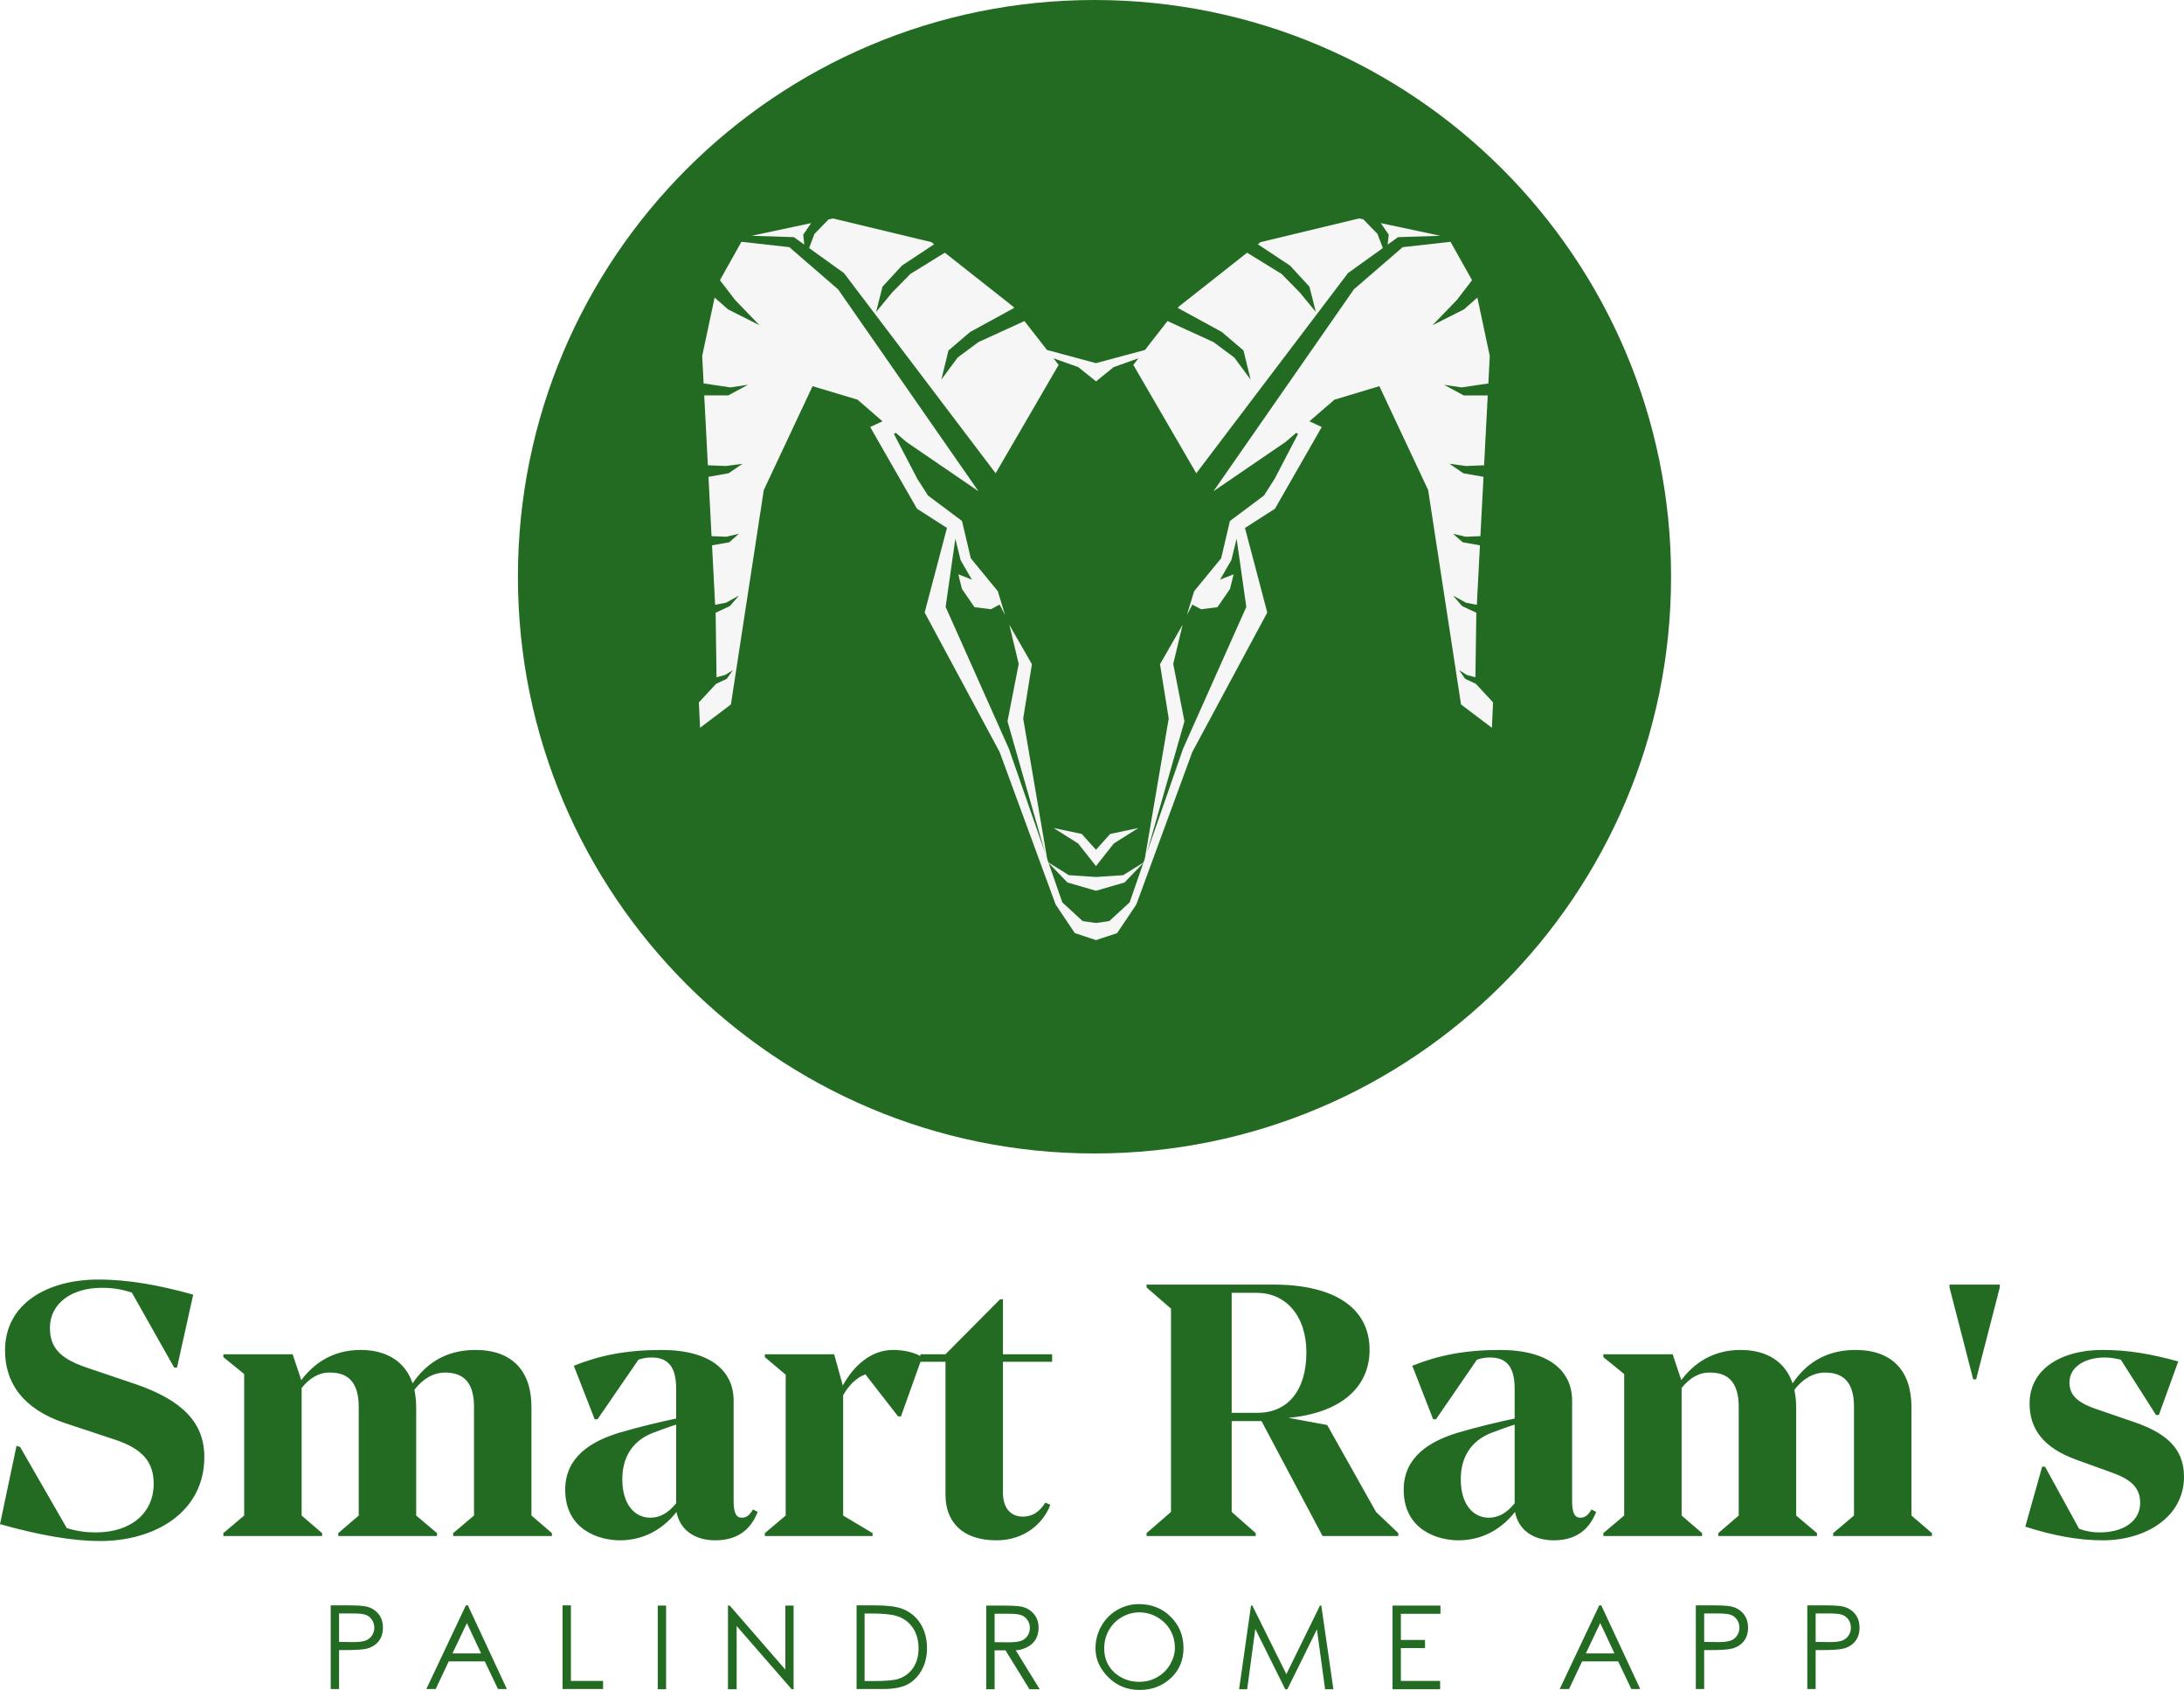
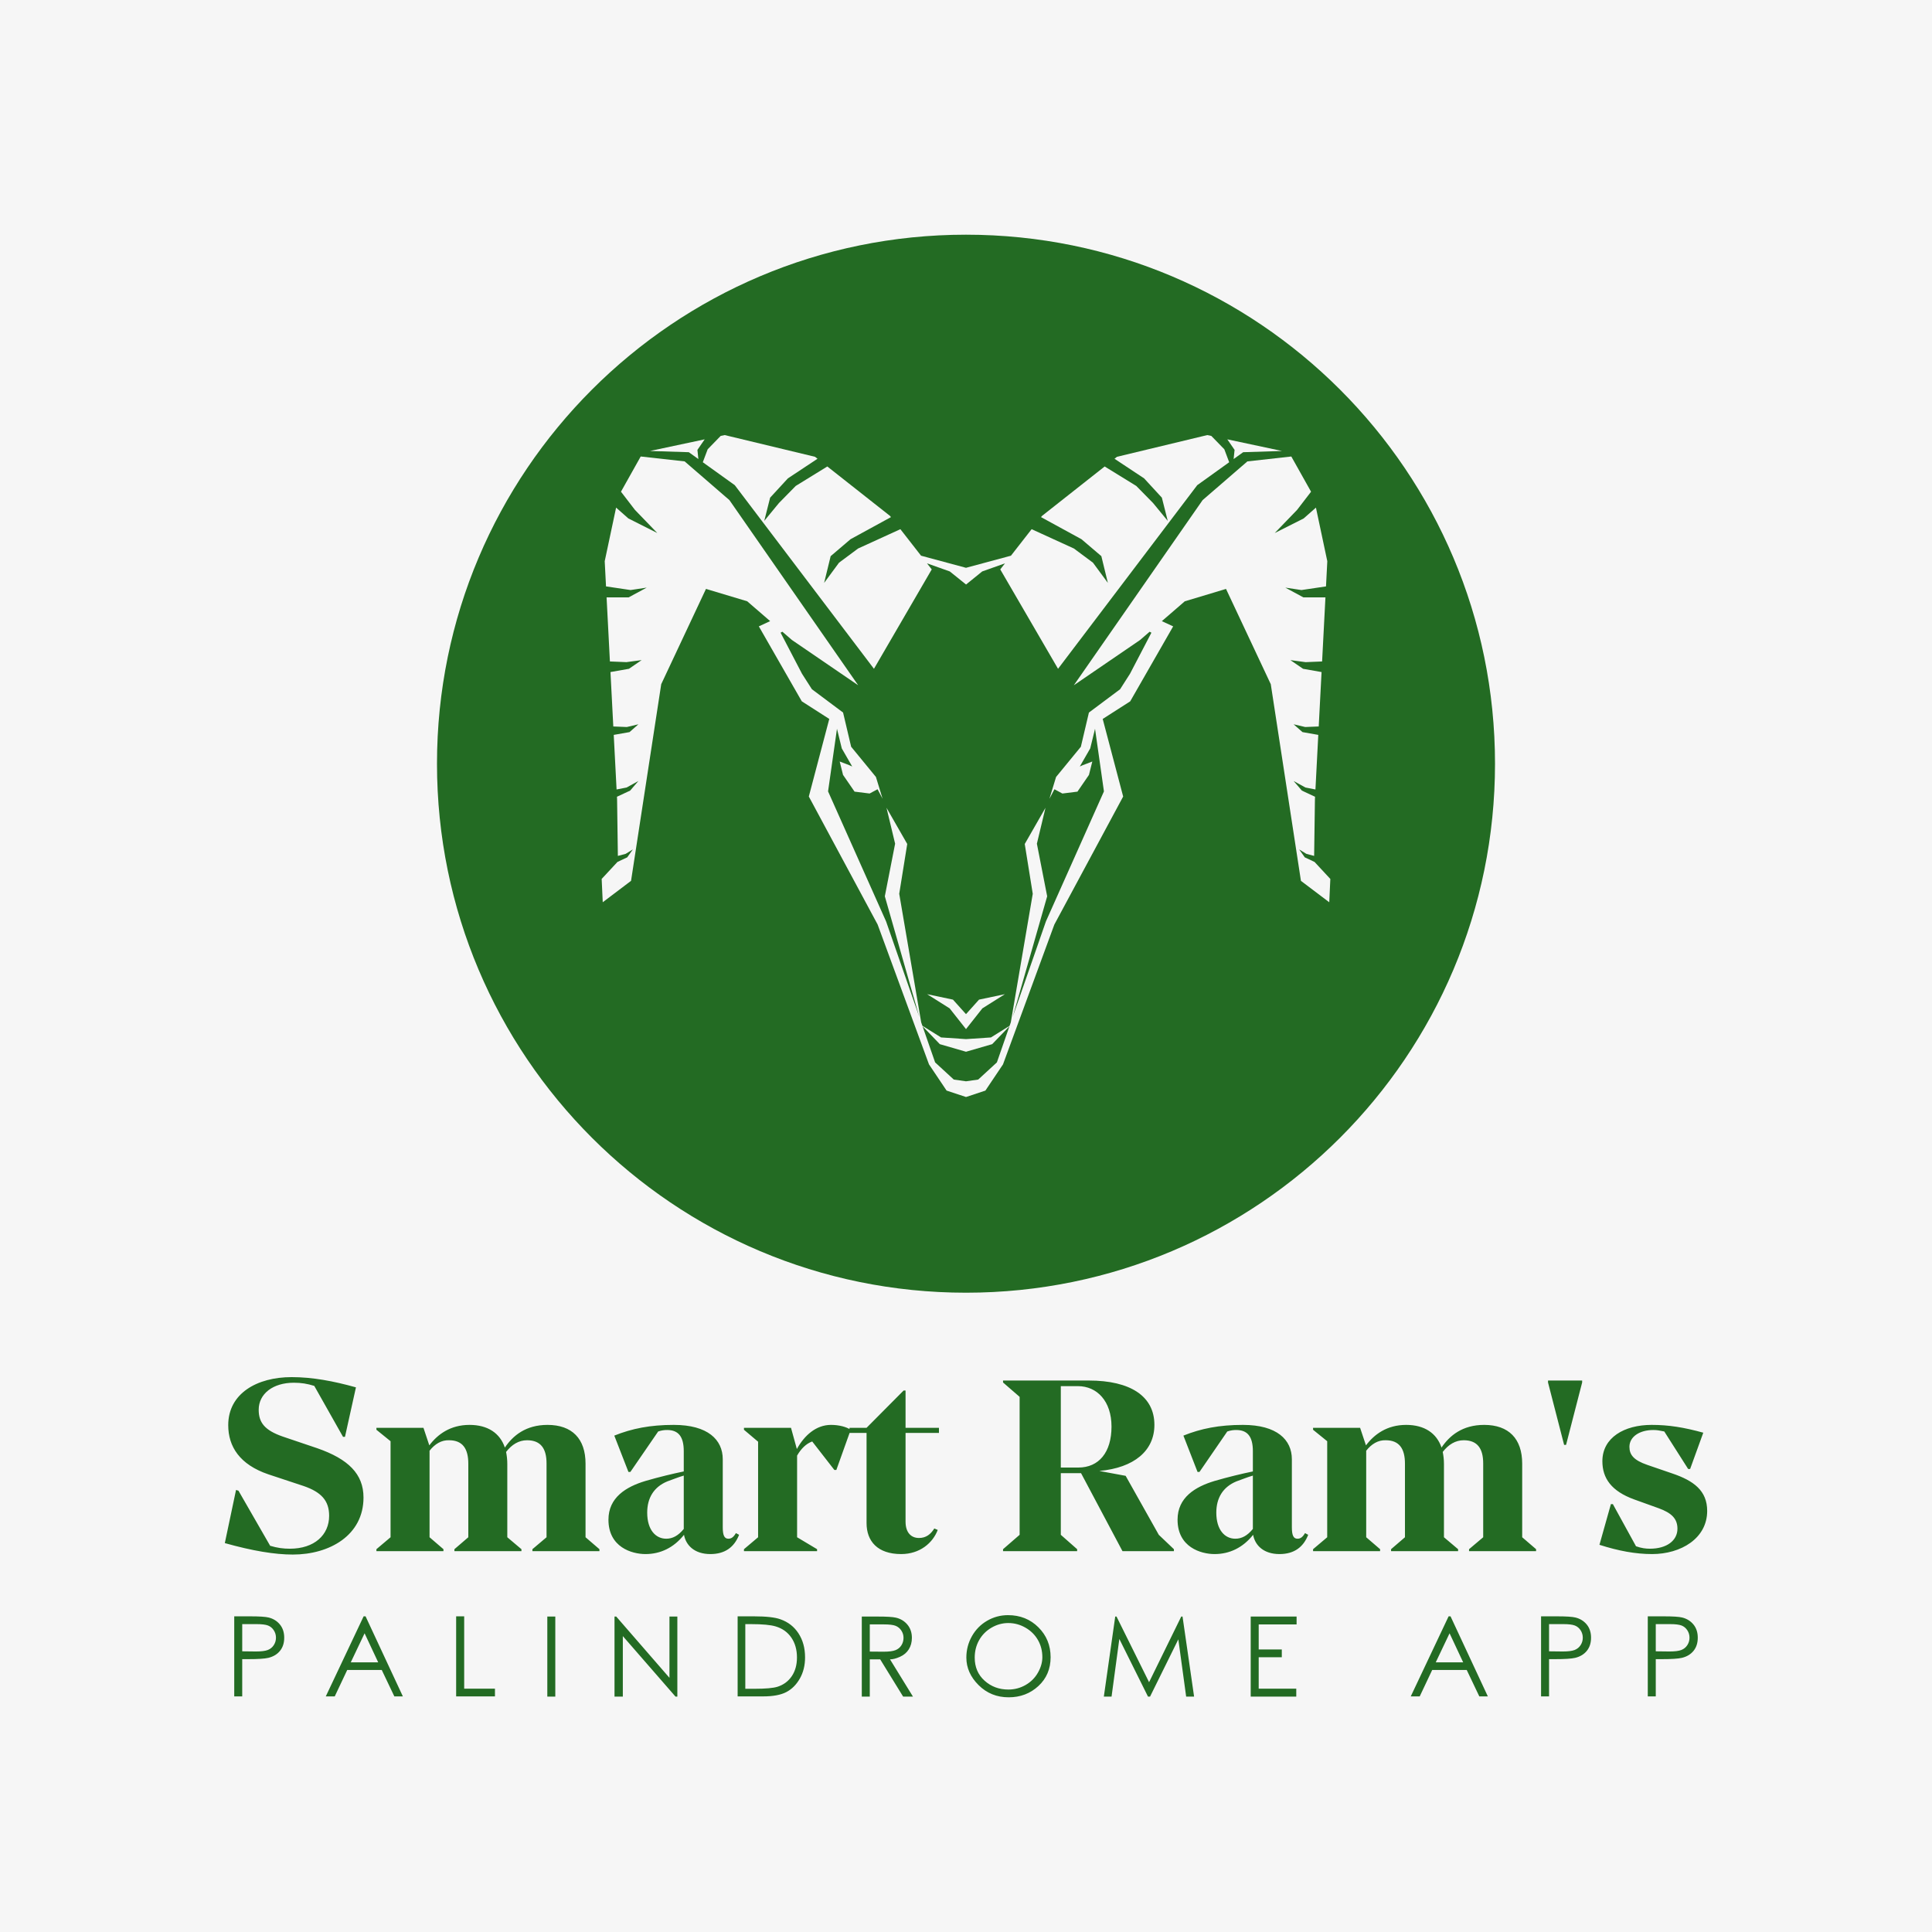
- <svg xmlns="http://www.w3.org/2000/svg" viewBox="0 0 350 270.753" class="css-1j8o68f">
-   <defs id="SvgjsDefs3641" />
-   <g id="SvgjsG3642" featurekey="symbolGroupContainer" transform="matrix(1.848,0,0,1.848,83,0)" fill="#236B23">
-     <circle cx="50" cy="50" r="50" />
-   </g>
-   <g id="SvgjsG3643" featurekey="DUScZC-0" transform="matrix(1.416802,0,0,1.416802,104.7956,21.97251)" fill="#f6f6f6">
-     <g>
-       <polygon points="54.793,78.123 51.608,78.794 50,80.585 48.392,78.794 45.207,78.123 47.983,79.872 49.993,82.42 49.993,82.438    50,82.429 50.008,82.438 50.008,82.42 52.019,79.872  ">
-       </polygon>
+ <svg xmlns="http://www.w3.org/2000/svg" xmlns:ns1="https://boxy-svg.com" viewBox="-5 0 360 360" class="css-1j8o68f">
+   <defs id="SvgjsDefs3641">
+     <ns1:grid x="-4.921" y="0" width="89.543" height="90.158" />
+   </defs>
+   <rect x="-5" y="0" width="360" height="360" style="fill: #f6f6f6;" />
+   <g transform="matrix(1, 0, 0, 1, 0.000015, -1.43325)">
+     <g id="SvgjsG3642" featurekey="symbolGroupContainer" transform="matrix(1.971456, 0, 0, 1.971456, 76.4272, 45.1649)" fill="#236B23" style="">
+       <circle cx="50" cy="50" r="50" />
+     </g>
+     <g id="SvgjsG3643" featurekey="DUScZC-0" transform="matrix(1.511452, 0, 0, 1.511452, 99.42665, 68.60528)" fill="#f6f6f6" style="">
      <g>
-         <polygon points="17.006,12.151 16.89,11.021 17.784,9.721 11.044,11.155 15.829,11.307   " />
-         <polygon points="21.496,15.373 38.653,38.009 45.777,25.755 45.194,25.008 48.002,26.006 50.008,27.619 51.999,26.006     54.807,25.008 54.224,25.755 61.348,38.009 78.506,15.373 82.447,12.544 81.847,10.946 80.248,9.302 79.748,9.195 68.612,11.873     68.308,12.114 71.956,14.531 74.148,16.912 74.871,19.774 73.064,17.574 70.992,15.466 67.096,13.067 59.366,19.163 59.251,19.31     64.235,22.033 66.687,24.122 67.49,27.417 65.652,24.926 63.303,23.179 58.091,20.797 55.541,24.066 50,25.558 44.46,24.066     41.911,20.797 36.698,23.179 34.348,24.926 32.511,27.417 33.315,24.122 35.766,22.033 40.75,19.31 40.636,19.163 32.903,13.067     29.009,15.466 26.938,17.574 25.129,19.774 25.852,16.912 28.045,14.531 31.694,12.114 31.389,11.873 20.253,9.195 19.753,9.302     18.154,10.946 17.553,12.544   ">
-         </polygon>
-         <polygon points="82.994,12.151 84.172,11.307 88.957,11.155 82.217,9.721 83.111,11.021   " />
-         <path d="M92.968,61.819l-1.201-0.563l-0.694-0.979l0.881,0.542l0.966,0.258l0.098-6.999l0.015-0.295l-1.623-0.758l-1.021-1.184    l1.457,0.803l1.235,0.242l0.35-6.729l-1.948-0.344l-1.094-0.962l1.433,0.336l1.663-0.068l0.35-6.708l-2.279-0.402l-1.566-1.071    l1.878,0.251l2.034-0.084l0.411-7.9h-2.716l-2.229-1.203l1.987,0.299l3.028-0.45l0.16-3.104l-1.402-6.608l-1.516,1.336    l-3.564,1.797l2.756-2.853l1.723-2.242l-2.435-4.341l-5.414,0.604l-5.52,4.773L63.292,40.04l8.163-5.578l1.183-1.023l0.22,0.12    l-2.64,5.063l-1.221,1.909l-3.844,2.873l-0.992,4.215l-3.057,3.728l-0.819,2.685l0.618-1.173l0.979,0.527l1.858-0.232l1.419-2.063    l0.413-1.651l-1.176,0.451l-0.365,0.164l1.284-2.231l0.593-2.419l1.098,7.718L59.854,69.15l-4.09,11.76l4.244-14.855l-1.269-6.485    l1.061-4.426l-2.557,4.463l0.987,6.14l-2.705,15.849l-0.148,0.425l-2.304,1.436L50,83.662l-3.073-0.207l-2.304-1.436l-0.147-0.425    l-2.707-15.849l0.987-6.14L40.2,55.144l1.062,4.426l-1.269,6.485l4.244,14.855l-4.09-11.76l-7.152-16.029l1.099-7.718l0.592,2.419    l1.284,2.231l-0.366-0.164l-1.175-0.451l0.412,1.651l1.42,2.063l1.858,0.232l0.979-0.527l0.619,1.173l-0.82-2.685l-3.057-3.728    l-0.994-4.215l-3.842-2.873l-1.221-1.909l-2.64-5.063l0.22-0.12l1.183,1.023l8.162,5.578L20.833,17.212l-5.519-4.773l-5.415-0.604    l-2.434,4.341l1.722,2.242l2.756,2.853l-3.565-1.797l-1.514-1.336l-1.404,6.608l0.161,3.104l3.028,0.45l1.989-0.299l-2.229,1.203    H5.691l0.41,7.9l2.035,0.084l1.878-0.251l-1.565,1.071L6.17,38.411l0.349,6.708l1.663,0.068l1.432-0.336l-1.093,0.962    l-1.948,0.344l0.35,6.729l1.236-0.242l1.456-0.803l-1.021,1.184L6.97,53.783l0.015,0.295l0.097,6.999l0.966-0.258l0.882-0.542    l-0.696,0.979l-1.201,0.563l-1.948,2.096l0.132,2.874l3.49-2.639l3.72-24.245l5.518-11.746l5.085,1.528l2.825,2.445l-1.394,0.645    l5.296,9.242l3.388,2.171l-2.522,9.564l8.483,15.781l6.332,17.241l2.169,3.231l2.385,0.789v0.007L50,90.8l0.008,0.005v-0.007    l2.384-0.789l2.17-3.231l6.33-17.241l8.484-15.781l-2.522-9.564l3.39-2.171l5.296-9.242l-1.395-0.645l2.825-2.445l5.086-1.528    l5.518,11.746l3.719,24.245l3.491,2.639l0.132-2.874L92.968,61.819z M53.809,86.532l-2.304,2.117L50,88.863l-1.504-0.214    l-2.303-2.117l-1.551-4.461l2.13,2.213l3.222,0.933v0.005L50,85.219l0.008,0.003v-0.005l3.221-0.933l2.13-2.213L53.809,86.532z">
-         </path>
+         <polygon points="54.793,78.123 51.608,78.794 50,80.585 48.392,78.794 45.207,78.123 47.983,79.872 49.993,82.42 49.993,82.438    50,82.429 50.008,82.438 50.008,82.42 52.019,79.872  " />
+         <g>
+           <polygon points="17.006,12.151 16.89,11.021 17.784,9.721 11.044,11.155 15.829,11.307   " />
+           <polygon points="21.496,15.373 38.653,38.009 45.777,25.755 45.194,25.008 48.002,26.006 50.008,27.619 51.999,26.006     54.807,25.008 54.224,25.755 61.348,38.009 78.506,15.373 82.447,12.544 81.847,10.946 80.248,9.302 79.748,9.195 68.612,11.873     68.308,12.114 71.956,14.531 74.148,16.912 74.871,19.774 73.064,17.574 70.992,15.466 67.096,13.067 59.366,19.163 59.251,19.31     64.235,22.033 66.687,24.122 67.49,27.417 65.652,24.926 63.303,23.179 58.091,20.797 55.541,24.066 50,25.558 44.46,24.066     41.911,20.797 36.698,23.179 34.348,24.926 32.511,27.417 33.315,24.122 35.766,22.033 40.75,19.31 40.636,19.163 32.903,13.067     29.009,15.466 26.938,17.574 25.129,19.774 25.852,16.912 28.045,14.531 31.694,12.114 31.389,11.873 20.253,9.195 19.753,9.302     18.154,10.946 17.553,12.544   " />
+           <polygon points="82.994,12.151 84.172,11.307 88.957,11.155 82.217,9.721 83.111,11.021   " />
+           <path d="M92.968,61.819l-1.201-0.563l-0.694-0.979l0.881,0.542l0.966,0.258l0.098-6.999l0.015-0.295l-1.623-0.758l-1.021-1.184    l1.457,0.803l1.235,0.242l0.35-6.729l-1.948-0.344l-1.094-0.962l1.433,0.336l1.663-0.068l0.35-6.708l-2.279-0.402l-1.566-1.071    l1.878,0.251l2.034-0.084l0.411-7.9h-2.716l-2.229-1.203l1.987,0.299l3.028-0.45l0.16-3.104l-1.402-6.608l-1.516,1.336    l-3.564,1.797l2.756-2.853l1.723-2.242l-2.435-4.341l-5.414,0.604l-5.52,4.773L63.292,40.04l8.163-5.578l1.183-1.023l0.22,0.12    l-2.64,5.063l-1.221,1.909l-3.844,2.873l-0.992,4.215l-3.057,3.728l-0.819,2.685l0.618-1.173l0.979,0.527l1.858-0.232l1.419-2.063    l0.413-1.651l-1.176,0.451l-0.365,0.164l1.284-2.231l0.593-2.419l1.098,7.718L59.854,69.15l-4.09,11.76l4.244-14.855l-1.269-6.485    l1.061-4.426l-2.557,4.463l0.987,6.14l-2.705,15.849l-0.148,0.425l-2.304,1.436L50,83.662l-3.073-0.207l-2.304-1.436l-0.147-0.425    l-2.707-15.849l0.987-6.14L40.2,55.144l1.062,4.426l-1.269,6.485l4.244,14.855l-4.09-11.76l-7.152-16.029l1.099-7.718l0.592,2.419    l1.284,2.231l-0.366-0.164l-1.175-0.451l0.412,1.651l1.42,2.063l1.858,0.232l0.979-0.527l0.619,1.173l-0.82-2.685l-3.057-3.728    l-0.994-4.215l-3.842-2.873l-1.221-1.909l-2.64-5.063l0.22-0.12l1.183,1.023l8.162,5.578L20.833,17.212l-5.519-4.773l-5.415-0.604    l-2.434,4.341l1.722,2.242l2.756,2.853l-3.565-1.797l-1.514-1.336l-1.404,6.608l0.161,3.104l3.028,0.45l1.989-0.299l-2.229,1.203    H5.691l0.41,7.9l2.035,0.084l1.878-0.251l-1.565,1.071L6.17,38.411l0.349,6.708l1.663,0.068l1.432-0.336l-1.093,0.962    l-1.948,0.344l0.35,6.729l1.236-0.242l1.456-0.803l-1.021,1.184L6.97,53.783l0.015,0.295l0.097,6.999l0.966-0.258l0.882-0.542    l-0.696,0.979l-1.201,0.563l-1.948,2.096l0.132,2.874l3.49-2.639l3.72-24.245l5.518-11.746l5.085,1.528l2.825,2.445l-1.394,0.645    l5.296,9.242l3.388,2.171l-2.522,9.564l8.483,15.781l6.332,17.241l2.169,3.231l2.385,0.789v0.007L50,90.8l0.008,0.005v-0.007    l2.384-0.789l2.17-3.231l6.33-17.241l8.484-15.781l-2.522-9.564l3.39-2.171l5.296-9.242l-1.395-0.645l2.825-2.445l5.086-1.528    l5.518,11.746l3.719,24.245l3.491,2.639l0.132-2.874L92.968,61.819z M53.809,86.532l-2.304,2.117L50,88.863l-1.504-0.214    l-2.303-2.117l-1.551-4.461l2.13,2.213l3.222,0.933v0.005L50,85.219l0.008,0.003v-0.005l3.221-0.933l2.13-2.213L53.809,86.532z" />
+         </g>
      </g>
    </g>
-   </g>
-   <g id="SvgjsG3644" featurekey="MdC7pD-0" transform="matrix(2.877343,0,0,2.877343,-2.01414,188.5416)" fill="#236B23">
-     <path d="M0.7 19.34 l0.92 -4.36 l0.2 0.06 l2.6 4.52 c0.6 0.18 1.08 0.24 1.62 0.24 c2 0 3.22 -1.12 3.22 -2.7 c0 -1.24 -0.64 -1.94 -2.08 -2.44 l-2.9 -0.96 c-2.36 -0.8 -3.3 -2.28 -3.3 -4.04 c0 -2.6 2.36 -3.94 5.2 -3.94 c1.7 0 3.42 0.32 5.28 0.84 l-0.9 4.06 l-0.16 0 l-2.36 -4.18 c-0.58 -0.18 -1.06 -0.26 -1.68 -0.26 c-1.7 0 -2.88 0.9 -2.88 2.22 c0 1.04 0.48 1.68 1.98 2.2 l2.84 0.96 c2.52 0.88 3.78 2.1 3.78 4.04 c0 3.1 -2.78 4.68 -5.8 4.68 c-1.48 0 -3.3 -0.3 -5.58 -0.94 z M30.3 18.86 l1.14 0.98 l0 0.16 l-5.5 0 l0 -0.16 l1.16 -0.98 l0 -6.06 c0 -1.2 -0.46 -1.9 -1.6 -1.9 c-0.68 0 -1.26 0.36 -1.72 0.96 c0.06 0.3 0.1 0.62 0.1 0.98 l0 6.02 l1.16 0.98 l0 0.16 l-5.5 0 l0 -0.16 l1.14 -0.98 l0 -6.04 c0 -1.22 -0.46 -1.92 -1.58 -1.92 c-0.62 -0.02 -1.16 0.3 -1.6 0.86 l0 7.1 l1.14 0.98 l0 0.16 l-5.5 0 l0 -0.16 l1.16 -0.98 l0 -7.88 l-1.16 -0.94 l0 -0.16 l3.86 0 l0.48 1.44 c0.68 -0.9 1.72 -1.68 3.3 -1.68 c1.5 0 2.5 0.68 2.9 1.86 c0.66 -0.98 1.72 -1.86 3.5 -1.86 c2.02 0 3.12 1.14 3.12 3.18 l0 6.04 z M42.64 18.52 l0.26 0.14 c-0.4 1.02 -1.16 1.58 -2.36 1.58 c-1.28 0 -2 -0.7 -2.16 -1.58 c-0.84 1.06 -1.94 1.58 -3.16 1.58 c-1.12 0 -3.04 -0.56 -3.04 -2.82 c0 -1.82 1.44 -2.7 3.04 -3.18 c1.1 -0.32 2.26 -0.6 3.14 -0.78 l0 -1.66 c0 -1.2 -0.44 -1.74 -1.36 -1.74 c-0.22 0 -0.44 0.02 -0.74 0.12 l-2.28 3.32 l-0.16 0 l-1.16 -2.98 c1.44 -0.58 2.94 -0.88 4.88 -0.88 c2.8 0 4.02 1.22 4.02 2.82 l0 5.58 c0 0.68 0.14 0.94 0.46 0.94 c0.24 0 0.42 -0.12 0.62 -0.46 z M36.92 18.98 c0.52 0 0.98 -0.24 1.44 -0.8 l0 -4.38 c-0.48 0.14 -0.96 0.34 -1.36 0.48 c-1.1 0.46 -1.64 1.36 -1.64 2.56 c0 1.42 0.7 2.14 1.56 2.14 z M50.44 9.64 c0.66 0 1.26 0.16 1.62 0.4 l-1.18 3.3 l-0.16 0 l-1.82 -2.34 c-0.5 0.18 -0.92 0.6 -1.24 1.16 l0 6.7 l1.64 0.98 l0 0.16 l-6 0 l0 -0.16 l1.16 -0.98 l0 -7.84 l-1.16 -0.98 l0 -0.16 l3.86 0 l0.48 1.74 c0.62 -1.12 1.58 -1.98 2.8 -1.98 z M59.3 10.3 l-2.74 0 l0 7.28 c0 0.9 0.46 1.34 1.1 1.34 c0.58 0 0.96 -0.3 1.26 -0.78 l0.28 0.12 c-0.4 1.06 -1.46 1.98 -3 1.98 c-1.94 0 -2.84 -1.06 -2.84 -2.54 l0 -7.4 l-1.4 0 l0 -0.42 l1.4 0 l3.04 -3.06 l0.16 0 l0 3.06 l2.74 0 l0 0.42 z M64.56 20 l0 -0.16 l1.36 -1.18 l0 -11.32 l-1.36 -1.18 l0 -0.16 l7.04 0 c3.4 0 5.38 1.28 5.38 3.64 c0 2.12 -1.66 3.52 -4.52 3.78 l2.16 0.4 l2.72 4.84 l1.24 1.18 l0 0.16 l-4.22 0 l-3.4 -6.4 l-1.66 0 l0 5.06 l1.34 1.18 l0 0.16 l-6.08 0 z M69.3 13.14 l1.44 0 c1.68 0 2.72 -1.24 2.72 -3.36 c0 -2.08 -1.18 -3.32 -2.76 -3.32 l-1.4 0 l0 6.68 z M89.34 18.52 l0.26 0.14 c-0.4 1.02 -1.16 1.58 -2.36 1.58 c-1.28 0 -2 -0.7 -2.16 -1.58 c-0.84 1.06 -1.94 1.58 -3.16 1.58 c-1.12 0 -3.04 -0.56 -3.04 -2.82 c0 -1.82 1.44 -2.7 3.04 -3.18 c1.1 -0.32 2.26 -0.6 3.14 -0.78 l0 -1.66 c0 -1.2 -0.44 -1.74 -1.36 -1.74 c-0.22 0 -0.44 0.02 -0.74 0.12 l-2.28 3.32 l-0.16 0 l-1.16 -2.98 c1.44 -0.58 2.94 -0.88 4.88 -0.88 c2.8 0 4.02 1.22 4.02 2.82 l0 5.58 c0 0.68 0.14 0.94 0.46 0.94 c0.24 0 0.42 -0.12 0.62 -0.46 z M83.62 18.98 c0.52 0 0.98 -0.24 1.44 -0.8 l0 -4.38 c-0.48 0.14 -0.96 0.34 -1.36 0.48 c-1.1 0.46 -1.64 1.36 -1.64 2.56 c0 1.42 0.7 2.14 1.56 2.14 z M107.16 18.86 l1.14 0.98 l0 0.16 l-5.5 0 l0 -0.16 l1.16 -0.98 l0 -6.06 c0 -1.2 -0.46 -1.9 -1.6 -1.9 c-0.68 0 -1.26 0.36 -1.72 0.96 c0.06 0.3 0.1 0.62 0.1 0.98 l0 6.02 l1.16 0.98 l0 0.16 l-5.5 0 l0 -0.16 l1.14 -0.98 l0 -6.04 c0 -1.22 -0.46 -1.92 -1.58 -1.92 c-0.62 -0.02 -1.16 0.3 -1.6 0.86 l0 7.1 l1.14 0.98 l0 0.16 l-5.5 0 l0 -0.16 l1.16 -0.98 l0 -7.88 l-1.16 -0.94 l0 -0.16 l3.86 0 l0.48 1.44 c0.68 -0.9 1.72 -1.68 3.3 -1.68 c1.5 0 2.5 0.68 2.9 1.86 c0.66 -0.98 1.72 -1.86 3.5 -1.86 c2.02 0 3.12 1.14 3.12 3.18 l0 6.04 z M109.28 6 l2.8 0 l0 0.16 l-1.32 5.12 l-0.16 0 l-1.32 -5.12 l0 -0.16 z M120.78 13.26 l-1.96 -3.08 c-0.38 -0.08 -0.6 -0.12 -0.9 -0.12 c-1.14 0 -1.96 0.56 -1.96 1.38 c0 0.66 0.36 1.1 1.46 1.48 l2.04 0.7 c1.78 0.6 2.88 1.42 2.88 3.08 c0 2.26 -2.16 3.54 -4.52 3.54 c-1.36 0 -2.76 -0.26 -4.32 -0.76 l0.94 -3.34 l0.16 0 l1.9 3.46 c0.46 0.16 0.8 0.2 1.14 0.2 c1.4 0 2.26 -0.68 2.26 -1.64 c0 -0.84 -0.5 -1.3 -1.54 -1.68 l-2 -0.72 c-1.88 -0.68 -2.62 -1.74 -2.62 -3.14 c0 -1.94 1.8 -2.98 4.04 -2.98 c1.4 0 2.64 0.2 4.24 0.64 l-1.08 2.98 l-0.16 0 z">
-     </path>
-   </g>
-   <g id="SvgjsG3645" featurekey="Pp8M4q-0" transform="matrix(0.9253124,0,0,0.9253124,51.39156,252.6631)" fill="#236B23">
-     <path d="M1.738 4.902 l2.881 0 q2.49 0 3.35 0.215 q1.25 0.312 2.031 1.26 t0.781 2.393 q0 1.436 -0.767 2.378 t-2.114 1.265 q-0.986 0.234 -3.682 0.234 l-1.035 0 l0 6.738 l-1.445 0 l0 -14.482 z M3.184 6.309 l0 4.922 l2.461 0.029 q1.475 0 2.163 -0.269 t1.084 -0.879 t0.396 -1.343 q0 -0.742 -0.396 -1.348 t-1.04 -0.859 t-2.109 -0.254 l-2.559 0 z M25.498 4.902 l6.748 14.482 l-1.543 0 l-2.275 -4.775 l-6.25 0 l-2.256 4.775 l-1.621 0 l6.846 -14.482 l0.352 0 z M25.322 7.969 l-2.5 5.254 l4.961 0 z M41.885 4.902 l1.455 0 l0 13.086 l5.566 0 l0 1.397 l-7.021 0 l0 -14.482 z M58.379 4.941 l1.445 0 l0 14.482 l-1.445 0 l0 -14.482 z M70.537 19.424 l0 -14.482 l0.312 0 l9.629 11.084 l0 -11.084 l1.426 0 l0 14.482 l-0.332 0 l-9.531 -10.947 l0 10.947 l-1.504 0 z M92.812 19.385 l0 -14.482 l2.998 0 q3.252 0 4.727 0.527 q2.1 0.732 3.286 2.554 t1.187 4.341 q0 2.168 -0.942 3.828 t-2.441 2.446 t-4.204 0.786 l-4.609 0 z M94.199 18.008 l1.67 0 q2.998 0 4.17 -0.371 q1.631 -0.527 2.568 -1.909 t0.938 -3.384 q0 -2.1 -1.011 -3.584 t-2.827 -2.031 q-1.367 -0.42 -4.482 -0.42 l-1.025 0 l0 11.699 z M115.273 4.941 l2.881 0 q2.412 0 3.271 0.195 q1.289 0.293 2.1 1.265 t0.811 2.388 q0 1.191 -0.557 2.08 t-1.597 1.353 t-1.802 0.464 l4.15 6.738 l-1.777 0 l-4.15 -6.738 l-1.885 0 l0 6.738 l-1.445 0 l0 -14.482 z M116.719 6.357 l0 4.922 l2.49 0.02 q1.445 0 2.144 -0.273 t1.084 -0.879 t0.386 -1.357 q0 -0.723 -0.396 -1.318 t-1.03 -0.854 t-2.129 -0.259 l-2.549 0 z M141.729 4.687 q3.281 0 5.493 2.197 t2.212 5.41 q0 3.174 -2.207 5.215 t-5.381 2.041 q-3.223 0 -5.439 -2.202 t-2.217 -4.985 q0 -2.08 1.006 -3.867 t2.754 -2.798 t3.779 -1.011 z M141.787 6.113 q-1.602 0 -3.042 0.835 t-2.241 2.256 t-0.801 3.159 q0 2.578 1.782 4.18 t4.302 1.602 q1.68 0 3.115 -0.82 t2.236 -2.231 t0.801 -2.798 q0 -1.719 -0.801 -3.115 t-2.256 -2.231 t-3.096 -0.835 z M159.063 19.424 l2.061 -14.482 l0.234 0 l5.889 11.875 l5.82 -11.875 l0.234 0 l2.09 14.482 l-1.435 0 l-1.416 -10.361 l-5.117 10.361 l-0.371 0 l-5.186 -10.43 l-1.406 10.43 l-1.397 0 z M185.635 4.941 l8.301 0 l0 1.426 l-6.856 0 l0 4.531 l4.18 0 l0 1.406 l-4.18 0 l0 5.684 l6.797 0 l0 1.435 l-8.242 0 l0 -14.482 z M221.787 4.902 l6.748 14.482 l-1.543 0 l-2.275 -4.775 l-6.25 0 l-2.256 4.775 l-1.621 0 l6.846 -14.482 l0.352 0 z M221.611 7.969 l-2.5 5.254 l4.961 0 z M238.164 4.902 l2.881 0 q2.49 0 3.35 0.215 q1.25 0.312 2.031 1.26 t0.781 2.393 q0 1.436 -0.767 2.378 t-2.114 1.265 q-0.986 0.234 -3.682 0.234 l-1.035 0 l0 6.738 l-1.445 0 l0 -14.482 z M239.609 6.309 l0 4.922 l2.461 0.029 q1.475 0 2.163 -0.269 t1.084 -0.879 t0.396 -1.343 q0 -0.742 -0.396 -1.348 t-1.04 -0.859 t-2.109 -0.254 l-2.559 0 z M257.471 4.902 l2.881 0 q2.49 0 3.35 0.215 q1.25 0.312 2.031 1.26 t0.781 2.393 q0 1.436 -0.767 2.378 t-2.114 1.265 q-0.986 0.234 -3.682 0.234 l-1.035 0 l0 6.738 l-1.445 0 l0 -14.482 z M258.916 6.309 l0 4.922 l2.461 0.029 q1.475 0 2.163 -0.269 t1.084 -0.879 t0.396 -1.343 q0 -0.742 -0.396 -1.348 t-1.04 -0.859 t-2.109 -0.254 l-2.559 0 z">
-     </path>
+     <g id="SvgjsG3644" featurekey="MdC7pD-0" transform="matrix(2.270766, 0, 0, 2.270766, 35.30248, 245.0507)" fill="#236B23" style="">
+       <path d="M0.7 19.34 l0.92 -4.36 l0.2 0.06 l2.6 4.52 c0.6 0.18 1.08 0.24 1.62 0.24 c2 0 3.22 -1.12 3.22 -2.7 c0 -1.24 -0.64 -1.94 -2.08 -2.44 l-2.9 -0.96 c-2.36 -0.8 -3.3 -2.28 -3.3 -4.04 c0 -2.6 2.36 -3.94 5.2 -3.94 c1.7 0 3.42 0.32 5.28 0.84 l-0.9 4.06 l-0.16 0 l-2.36 -4.18 c-0.58 -0.18 -1.06 -0.26 -1.68 -0.26 c-1.7 0 -2.88 0.9 -2.88 2.22 c0 1.04 0.48 1.68 1.98 2.2 l2.84 0.96 c2.52 0.88 3.78 2.1 3.78 4.04 c0 3.1 -2.78 4.68 -5.8 4.68 c-1.48 0 -3.3 -0.3 -5.58 -0.94 z M30.3 18.86 l1.14 0.98 l0 0.16 l-5.5 0 l0 -0.16 l1.16 -0.98 l0 -6.06 c0 -1.2 -0.46 -1.9 -1.6 -1.9 c-0.68 0 -1.26 0.36 -1.72 0.96 c0.06 0.3 0.1 0.62 0.1 0.98 l0 6.02 l1.16 0.98 l0 0.16 l-5.5 0 l0 -0.16 l1.14 -0.98 l0 -6.04 c0 -1.22 -0.46 -1.92 -1.58 -1.92 c-0.62 -0.02 -1.16 0.3 -1.6 0.86 l0 7.1 l1.14 0.98 l0 0.16 l-5.5 0 l0 -0.16 l1.16 -0.98 l0 -7.88 l-1.16 -0.94 l0 -0.16 l3.86 0 l0.48 1.44 c0.68 -0.9 1.72 -1.68 3.3 -1.68 c1.5 0 2.5 0.68 2.9 1.86 c0.66 -0.98 1.72 -1.86 3.5 -1.86 c2.02 0 3.12 1.14 3.12 3.18 l0 6.04 z M42.64 18.52 l0.26 0.14 c-0.4 1.02 -1.16 1.58 -2.36 1.58 c-1.28 0 -2 -0.7 -2.16 -1.58 c-0.84 1.06 -1.94 1.58 -3.16 1.58 c-1.12 0 -3.04 -0.56 -3.04 -2.82 c0 -1.82 1.44 -2.7 3.04 -3.18 c1.1 -0.32 2.26 -0.6 3.14 -0.78 l0 -1.66 c0 -1.2 -0.44 -1.74 -1.36 -1.74 c-0.22 0 -0.44 0.02 -0.74 0.12 l-2.28 3.32 l-0.16 0 l-1.16 -2.98 c1.44 -0.58 2.94 -0.88 4.88 -0.88 c2.8 0 4.02 1.22 4.02 2.82 l0 5.58 c0 0.68 0.14 0.94 0.46 0.94 c0.24 0 0.42 -0.12 0.62 -0.46 z M36.92 18.98 c0.52 0 0.98 -0.24 1.44 -0.8 l0 -4.38 c-0.48 0.14 -0.96 0.34 -1.36 0.48 c-1.1 0.46 -1.64 1.36 -1.64 2.56 c0 1.42 0.7 2.14 1.56 2.14 z M50.44 9.64 c0.66 0 1.26 0.16 1.62 0.4 l-1.18 3.3 l-0.16 0 l-1.82 -2.34 c-0.5 0.18 -0.92 0.6 -1.24 1.16 l0 6.7 l1.64 0.98 l0 0.16 l-6 0 l0 -0.16 l1.16 -0.98 l0 -7.84 l-1.16 -0.98 l0 -0.16 l3.86 0 l0.48 1.74 c0.62 -1.12 1.58 -1.98 2.8 -1.98 z M59.3 10.3 l-2.74 0 l0 7.28 c0 0.9 0.46 1.34 1.1 1.34 c0.58 0 0.96 -0.3 1.26 -0.78 l0.28 0.12 c-0.4 1.06 -1.46 1.98 -3 1.98 c-1.94 0 -2.84 -1.06 -2.84 -2.54 l0 -7.4 l-1.4 0 l0 -0.42 l1.4 0 l3.04 -3.06 l0.16 0 l0 3.06 l2.74 0 l0 0.42 z M64.56 20 l0 -0.16 l1.36 -1.18 l0 -11.32 l-1.36 -1.18 l0 -0.16 l7.04 0 c3.4 0 5.38 1.28 5.38 3.64 c0 2.12 -1.66 3.52 -4.52 3.78 l2.16 0.4 l2.72 4.84 l1.24 1.18 l0 0.16 l-4.22 0 l-3.4 -6.4 l-1.66 0 l0 5.06 l1.34 1.18 l0 0.16 l-6.08 0 z M69.3 13.14 l1.44 0 c1.68 0 2.72 -1.24 2.72 -3.36 c0 -2.08 -1.18 -3.32 -2.76 -3.32 l-1.4 0 l0 6.68 z M89.34 18.52 l0.26 0.14 c-0.4 1.02 -1.16 1.58 -2.36 1.58 c-1.28 0 -2 -0.7 -2.16 -1.58 c-0.84 1.06 -1.94 1.58 -3.16 1.58 c-1.12 0 -3.04 -0.56 -3.04 -2.82 c0 -1.82 1.44 -2.7 3.04 -3.18 c1.1 -0.32 2.26 -0.6 3.14 -0.78 l0 -1.66 c0 -1.2 -0.44 -1.74 -1.36 -1.74 c-0.22 0 -0.44 0.02 -0.74 0.12 l-2.28 3.32 l-0.16 0 l-1.16 -2.98 c1.44 -0.58 2.94 -0.88 4.88 -0.88 c2.8 0 4.02 1.22 4.02 2.82 l0 5.58 c0 0.68 0.14 0.94 0.46 0.94 c0.24 0 0.42 -0.12 0.62 -0.46 z M83.62 18.98 c0.52 0 0.98 -0.24 1.44 -0.8 l0 -4.38 c-0.48 0.14 -0.96 0.34 -1.36 0.48 c-1.1 0.46 -1.64 1.36 -1.64 2.56 c0 1.42 0.7 2.14 1.56 2.14 z M107.16 18.86 l1.14 0.98 l0 0.16 l-5.5 0 l0 -0.16 l1.16 -0.98 l0 -6.06 c0 -1.2 -0.46 -1.9 -1.6 -1.9 c-0.68 0 -1.26 0.36 -1.72 0.96 c0.06 0.3 0.1 0.62 0.1 0.98 l0 6.02 l1.16 0.98 l0 0.16 l-5.5 0 l0 -0.16 l1.14 -0.98 l0 -6.04 c0 -1.22 -0.46 -1.92 -1.58 -1.92 c-0.62 -0.02 -1.16 0.3 -1.6 0.86 l0 7.1 l1.14 0.98 l0 0.16 l-5.5 0 l0 -0.16 l1.16 -0.98 l0 -7.88 l-1.16 -0.94 l0 -0.16 l3.86 0 l0.48 1.44 c0.68 -0.9 1.72 -1.68 3.3 -1.68 c1.5 0 2.5 0.68 2.9 1.86 c0.66 -0.98 1.72 -1.86 3.5 -1.86 c2.02 0 3.12 1.14 3.12 3.18 l0 6.04 z M109.28 6 l2.8 0 l0 0.16 l-1.32 5.12 l-0.16 0 l-1.32 -5.12 l0 -0.16 z M120.78 13.26 l-1.96 -3.08 c-0.38 -0.08 -0.6 -0.12 -0.9 -0.12 c-1.14 0 -1.96 0.56 -1.96 1.38 c0 0.66 0.36 1.1 1.46 1.48 l2.04 0.7 c1.78 0.6 2.88 1.42 2.88 3.08 c0 2.26 -2.16 3.54 -4.52 3.54 c-1.36 0 -2.76 -0.26 -4.32 -0.76 l0.94 -3.34 l0.16 0 l1.9 3.46 c0.46 0.16 0.8 0.2 1.14 0.2 c1.4 0 2.26 -0.68 2.26 -1.64 c0 -0.84 -0.5 -1.3 -1.54 -1.68 l-2 -0.72 c-1.88 -0.68 -2.62 -1.74 -2.62 -3.14 c0 -1.94 1.8 -2.98 4.04 -2.98 c1.4 0 2.64 0.2 4.24 0.64 l-1.08 2.98 l-0.16 0 z" />
+     </g>
+     <g id="SvgjsG3645" featurekey="Pp8M4q-0" transform="matrix(1.029956, 0, 0, 1.029956, 36.85613, 297.5656)" fill="#236B23" style="">
+       <path d="M1.738 4.902 l2.881 0 q2.49 0 3.35 0.215 q1.25 0.312 2.031 1.26 t0.781 2.393 q0 1.436 -0.767 2.378 t-2.114 1.265 q-0.986 0.234 -3.682 0.234 l-1.035 0 l0 6.738 l-1.445 0 l0 -14.482 z M3.184 6.309 l0 4.922 l2.461 0.029 q1.475 0 2.163 -0.269 t1.084 -0.879 t0.396 -1.343 q0 -0.742 -0.396 -1.348 t-1.04 -0.859 t-2.109 -0.254 l-2.559 0 z M25.498 4.902 l6.748 14.482 l-1.543 0 l-2.275 -4.775 l-6.25 0 l-2.256 4.775 l-1.621 0 l6.846 -14.482 l0.352 0 z M25.322 7.969 l-2.5 5.254 l4.961 0 z M41.885 4.902 l1.455 0 l0 13.086 l5.566 0 l0 1.397 l-7.021 0 l0 -14.482 z M58.379 4.941 l1.445 0 l0 14.482 l-1.445 0 l0 -14.482 z M70.537 19.424 l0 -14.482 l0.312 0 l9.629 11.084 l0 -11.084 l1.426 0 l0 14.482 l-0.332 0 l-9.531 -10.947 l0 10.947 l-1.504 0 z M92.812 19.385 l0 -14.482 l2.998 0 q3.252 0 4.727 0.527 q2.1 0.732 3.286 2.554 t1.187 4.341 q0 2.168 -0.942 3.828 t-2.441 2.446 t-4.204 0.786 l-4.609 0 z M94.199 18.008 l1.67 0 q2.998 0 4.17 -0.371 q1.631 -0.527 2.568 -1.909 t0.938 -3.384 q0 -2.1 -1.011 -3.584 t-2.827 -2.031 q-1.367 -0.42 -4.482 -0.42 l-1.025 0 l0 11.699 z M115.273 4.941 l2.881 0 q2.412 0 3.271 0.195 q1.289 0.293 2.1 1.265 t0.811 2.388 q0 1.191 -0.557 2.08 t-1.597 1.353 t-1.802 0.464 l4.15 6.738 l-1.777 0 l-4.15 -6.738 l-1.885 0 l0 6.738 l-1.445 0 l0 -14.482 z M116.719 6.357 l0 4.922 l2.49 0.02 q1.445 0 2.144 -0.273 t1.084 -0.879 t0.386 -1.357 q0 -0.723 -0.396 -1.318 t-1.03 -0.854 t-2.129 -0.259 l-2.549 0 z M141.729 4.687 q3.281 0 5.493 2.197 t2.212 5.41 q0 3.174 -2.207 5.215 t-5.381 2.041 q-3.223 0 -5.439 -2.202 t-2.217 -4.985 q0 -2.08 1.006 -3.867 t2.754 -2.798 t3.779 -1.011 z M141.787 6.113 q-1.602 0 -3.042 0.835 t-2.241 2.256 t-0.801 3.159 q0 2.578 1.782 4.18 t4.302 1.602 q1.68 0 3.115 -0.82 t2.236 -2.231 t0.801 -2.798 q0 -1.719 -0.801 -3.115 t-2.256 -2.231 t-3.096 -0.835 z M159.063 19.424 l2.061 -14.482 l0.234 0 l5.889 11.875 l5.82 -11.875 l0.234 0 l2.09 14.482 l-1.435 0 l-1.416 -10.361 l-5.117 10.361 l-0.371 0 l-5.186 -10.43 l-1.406 10.43 l-1.397 0 z M185.635 4.941 l8.301 0 l0 1.426 l-6.856 0 l0 4.531 l4.18 0 l0 1.406 l-4.18 0 l0 5.684 l6.797 0 l0 1.435 l-8.242 0 l0 -14.482 z M221.787 4.902 l6.748 14.482 l-1.543 0 l-2.275 -4.775 l-6.25 0 l-2.256 4.775 l-1.621 0 l6.846 -14.482 l0.352 0 z M221.611 7.969 l-2.5 5.254 l4.961 0 z M238.164 4.902 l2.881 0 q2.49 0 3.35 0.215 q1.25 0.312 2.031 1.26 t0.781 2.393 q0 1.436 -0.767 2.378 t-2.114 1.265 q-0.986 0.234 -3.682 0.234 l-1.035 0 l0 6.738 l-1.445 0 l0 -14.482 z M239.609 6.309 l0 4.922 l2.461 0.029 q1.475 0 2.163 -0.269 t1.084 -0.879 t0.396 -1.343 q0 -0.742 -0.396 -1.348 t-1.04 -0.859 t-2.109 -0.254 l-2.559 0 z M257.471 4.902 l2.881 0 q2.49 0 3.35 0.215 q1.25 0.312 2.031 1.26 t0.781 2.393 q0 1.436 -0.767 2.378 t-2.114 1.265 q-0.986 0.234 -3.682 0.234 l-1.035 0 l0 6.738 l-1.445 0 l0 -14.482 z M258.916 6.309 l0 4.922 l2.461 0.029 q1.475 0 2.163 -0.269 t1.084 -0.879 t0.396 -1.343 q0 -0.742 -0.396 -1.348 t-1.04 -0.859 t-2.109 -0.254 l-2.559 0 z" />
+     </g>
  </g>
</svg>
